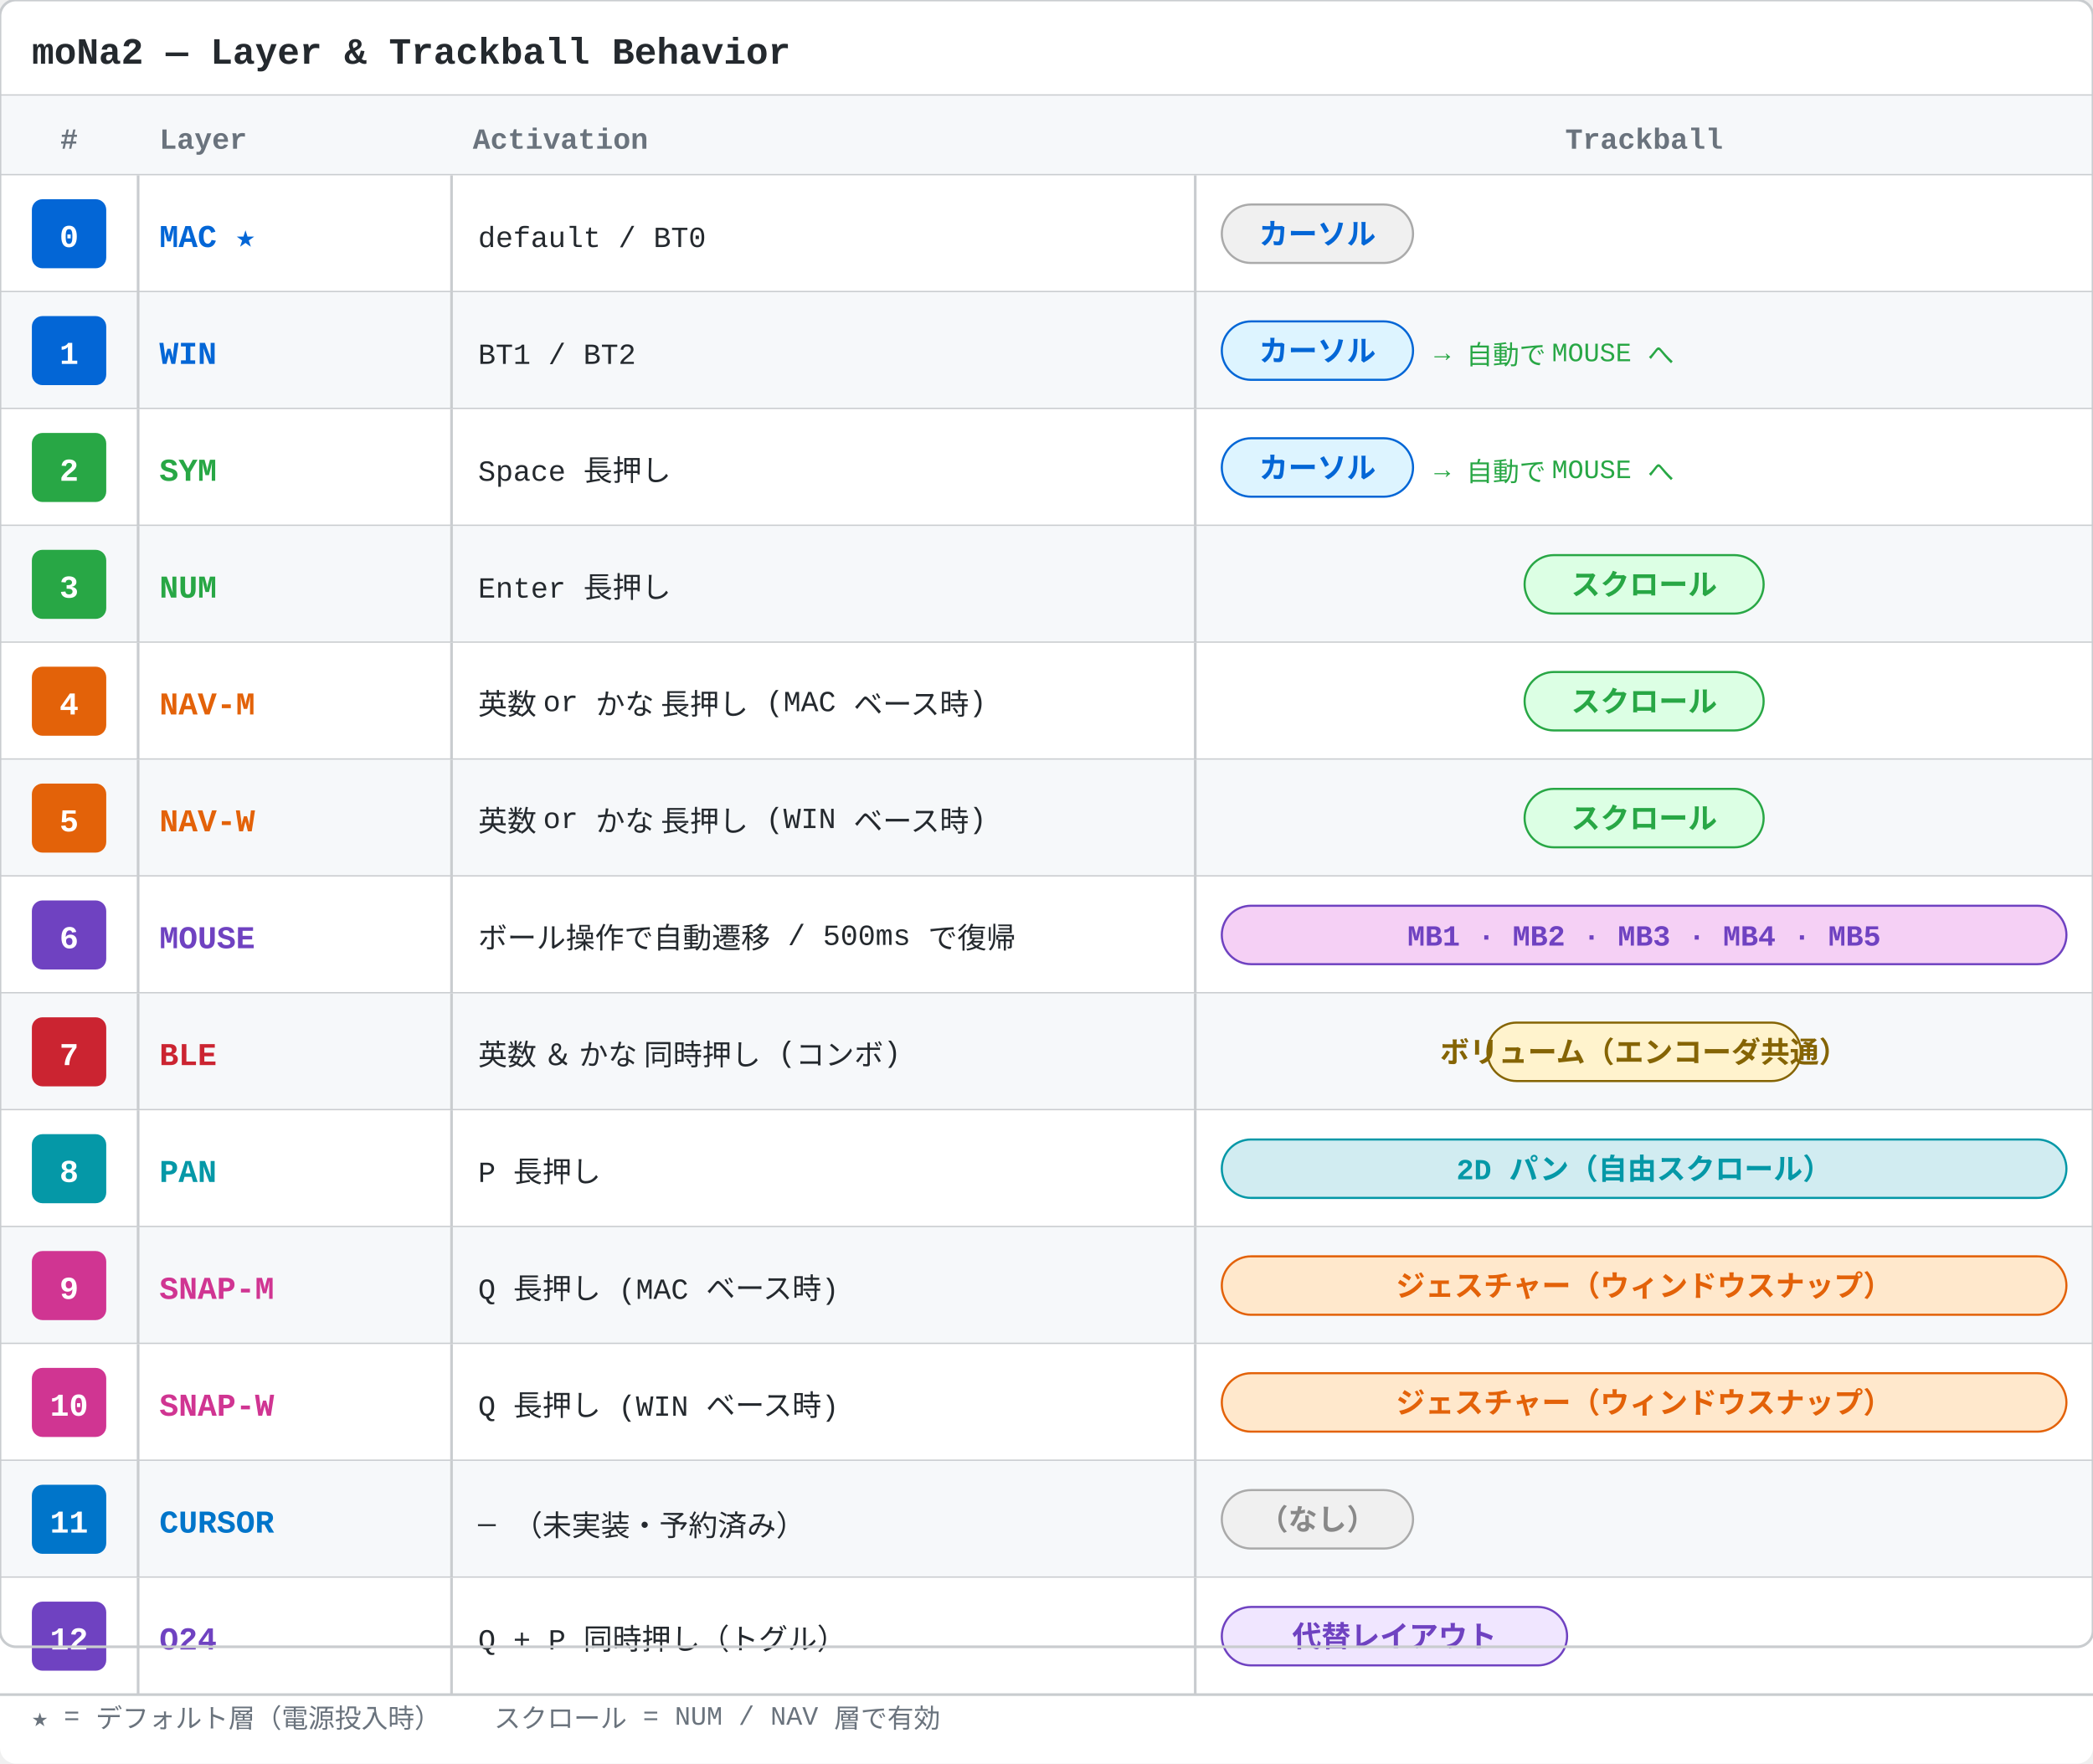
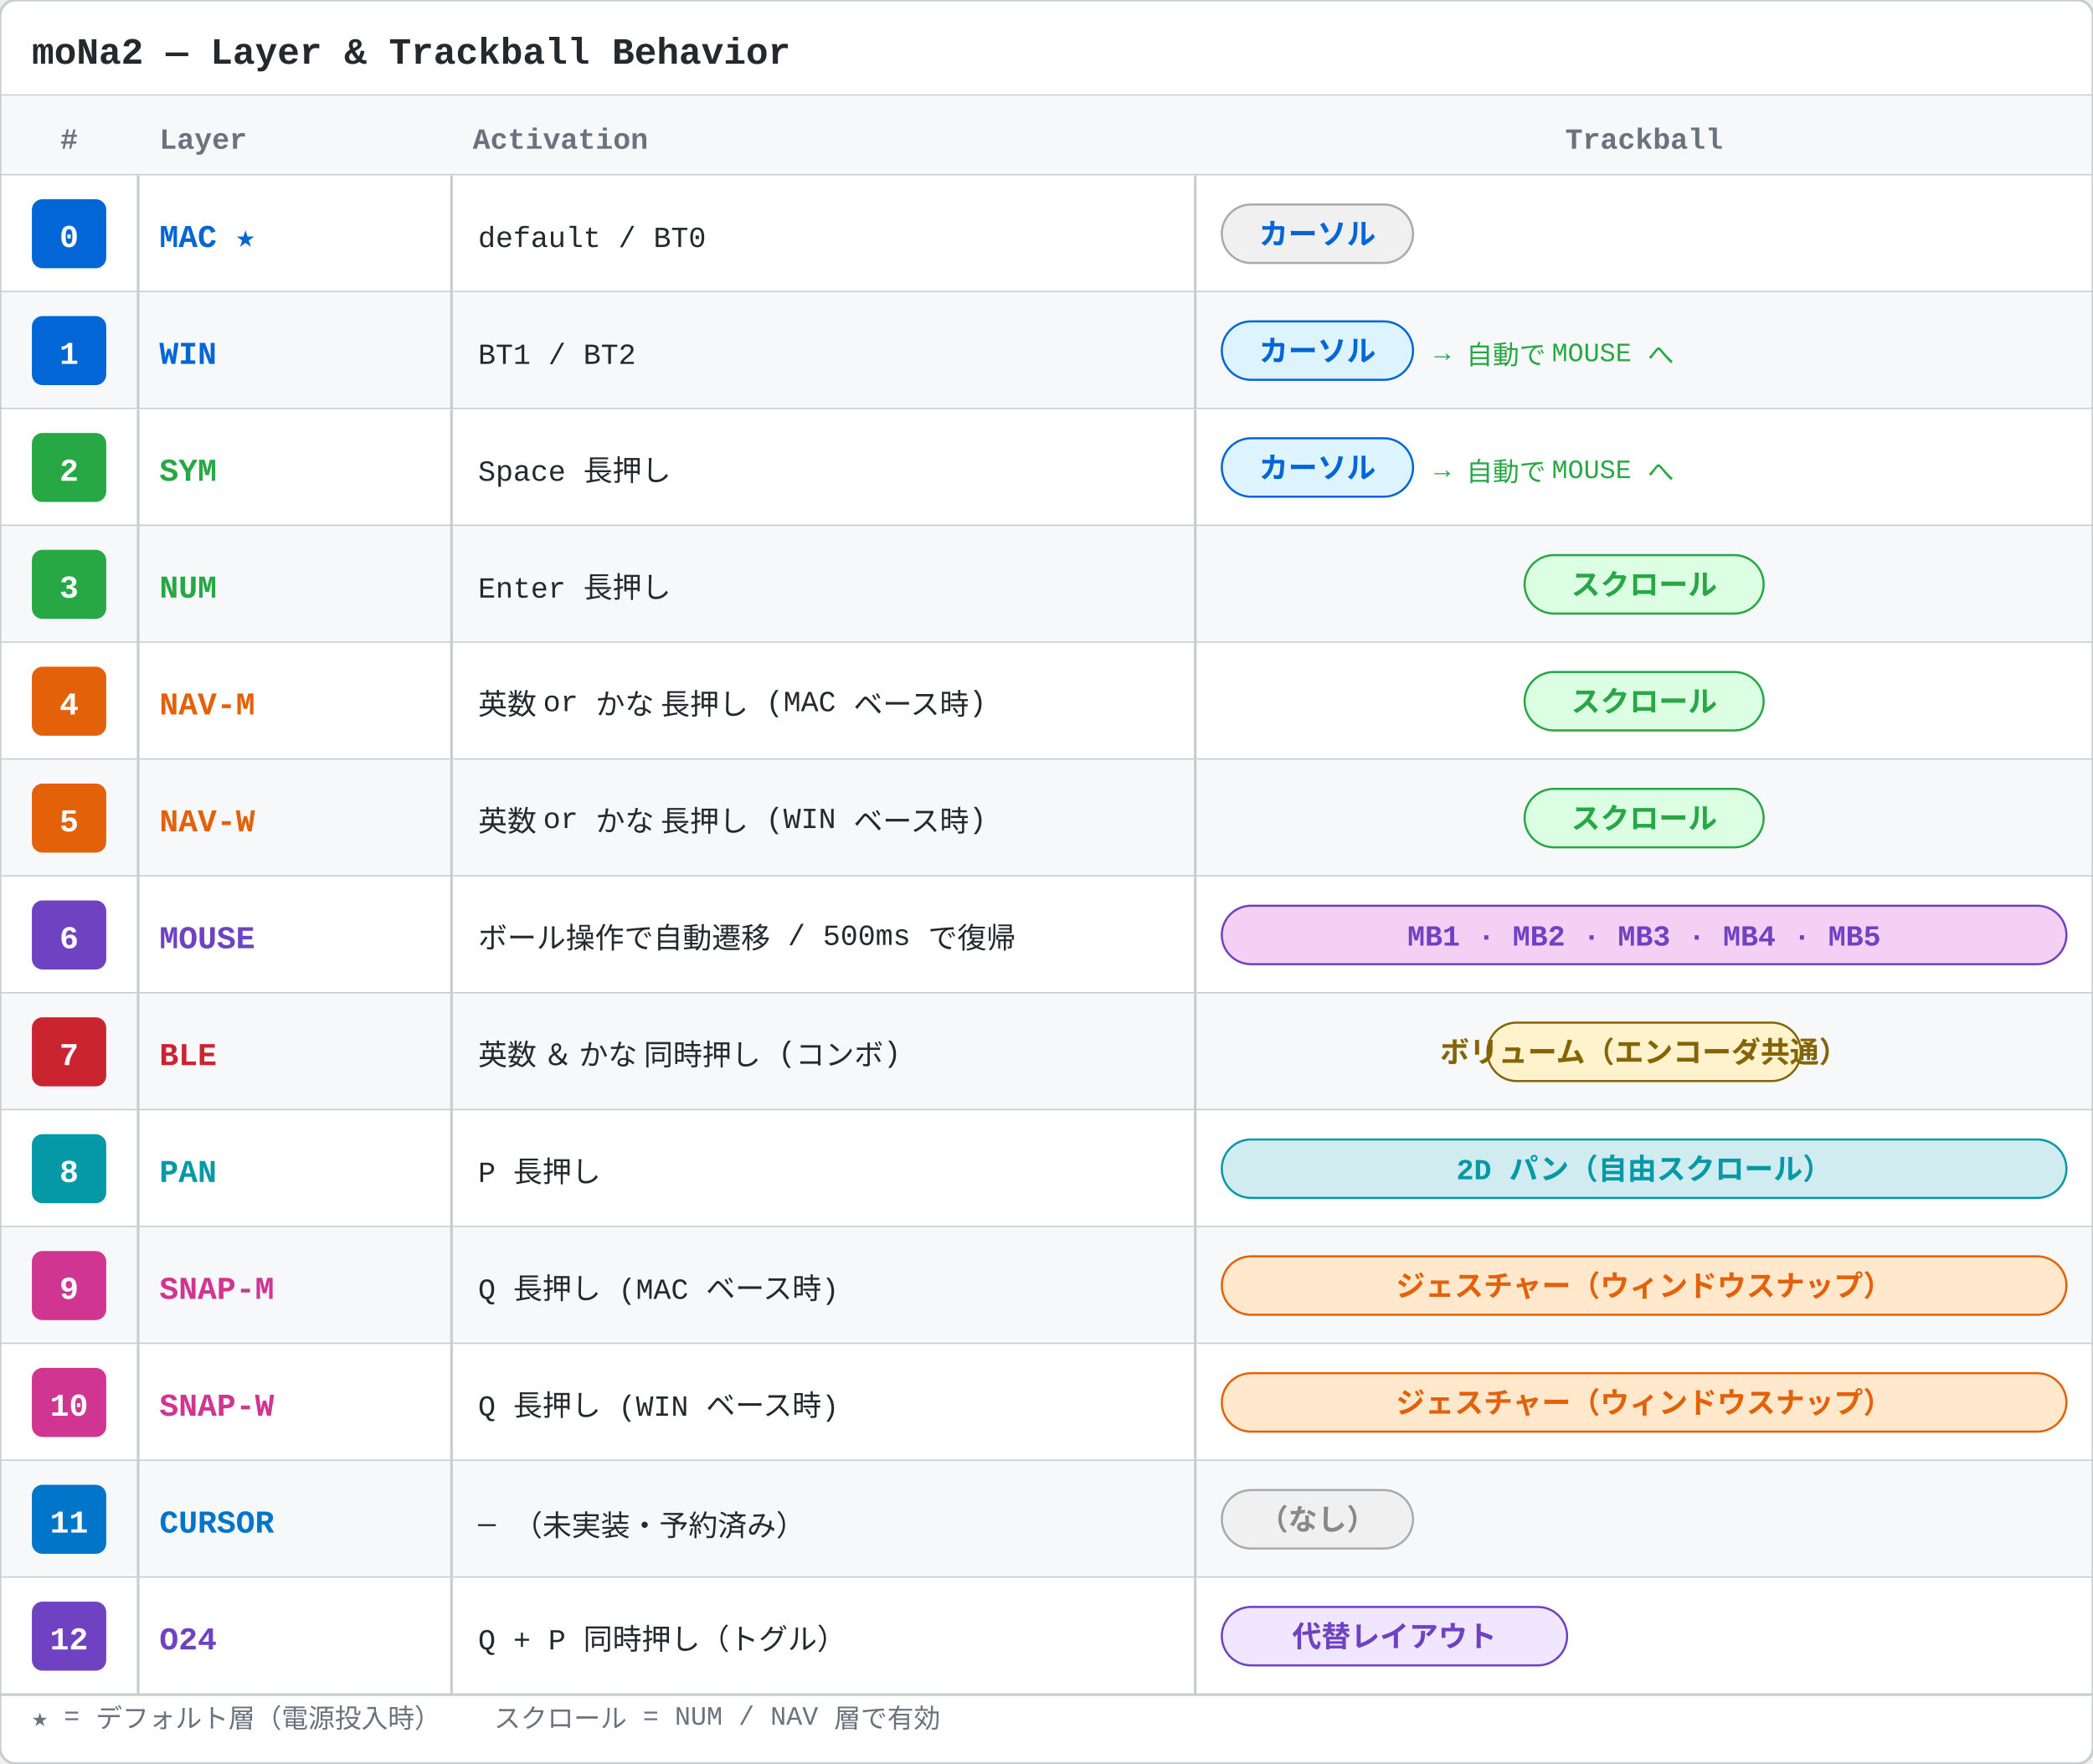
<svg xmlns="http://www.w3.org/2000/svg" width="788" height="664" viewBox="0 0 788 664">
  <rect x="0" y="0" width="788" height="664" fill="#ffffff" rx="6" />
  <text x="12" y="24" text-anchor="start" font-size="14" font-family="SFMono-Regular,Consolas,Liberation Mono,Menlo,monospace" font-weight="bold" fill="#24292e">moNa2 — Layer &amp; Trackball Behavior</text>
  <line x1="0" y1="36" x2="788" y2="36" stroke="#c9cccf" stroke-width="1" />
  <rect x="0" y="36" width="788" height="30" fill="#f6f8fa" />
  <text x="26" y="56" text-anchor="middle" font-size="11" font-family="SFMono-Regular,Consolas,Liberation Mono,Menlo,monospace" font-weight="bold" fill="#6a737d">#</text>
  <text x="60" y="56" text-anchor="start" font-size="11" font-family="SFMono-Regular,Consolas,Liberation Mono,Menlo,monospace" font-weight="bold" fill="#6a737d">Layer</text>
  <text x="178" y="56" text-anchor="start" font-size="11" font-family="SFMono-Regular,Consolas,Liberation Mono,Menlo,monospace" font-weight="bold" fill="#6a737d">Activation</text>
  <text x="619" y="56" text-anchor="middle" font-size="11" font-family="SFMono-Regular,Consolas,Liberation Mono,Menlo,monospace" font-weight="bold" fill="#6a737d">Trackball</text>
  <line x1="0" y1="66" x2="788" y2="66" stroke="#c9cccf" stroke-width="1" />
  <rect x="0" y="66" width="788" height="44" fill="#ffffff" />
  <line x1="0" y1="110" x2="788" y2="110" stroke="#c9cccf" stroke-width="1" />
  <rect x="12" y="75" width="28" height="26" fill="#0366d6" rx="4" />
  <text x="26" y="93" text-anchor="middle" font-size="12" font-family="SFMono-Regular,Consolas,Liberation Mono,Menlo,monospace" font-weight="bold" fill="#ffffff">0</text>
  <text x="60" y="93" text-anchor="start" font-size="12" font-family="SFMono-Regular,Consolas,Liberation Mono,Menlo,monospace" font-weight="bold" fill="#0366d6">MAC ★</text>
  <text x="180" y="93" text-anchor="start" font-size="11" font-family="SFMono-Regular,Consolas,Liberation Mono,Menlo,monospace" font-weight="normal" fill="#24292e">default  /  BT0</text>
  <rect x="460" y="77" width="72" height="22" fill="#f0f0f0" rx="11" stroke="#aaaaaa" stroke-width="0.8" />
  <text x="496" y="92" text-anchor="middle" font-size="11" font-family="SFMono-Regular,Consolas,Liberation Mono,Menlo,monospace" font-weight="bold" fill="#0366d6">カーソル</text>
  <text x="540" y="92" text-anchor="start" font-size="10" font-family="SFMono-Regular,Consolas,Liberation Mono,Menlo,monospace" font-weight="normal" fill="#28a745" />
  <line x1="52" y1="66" x2="52" y2="110" stroke="#c9cccf" stroke-width="1" />
  <line x1="170" y1="66" x2="170" y2="110" stroke="#c9cccf" stroke-width="1" />
  <line x1="450" y1="66" x2="450" y2="110" stroke="#c9cccf" stroke-width="1" />
  <rect x="0" y="110" width="788" height="44" fill="#f6f8fa" />
  <line x1="0" y1="154" x2="788" y2="154" stroke="#c9cccf" stroke-width="1" />
  <rect x="12" y="119" width="28" height="26" fill="#0366d6" rx="4" />
  <text x="26" y="137" text-anchor="middle" font-size="12" font-family="SFMono-Regular,Consolas,Liberation Mono,Menlo,monospace" font-weight="bold" fill="#ffffff">1</text>
  <text x="60" y="137" text-anchor="start" font-size="12" font-family="SFMono-Regular,Consolas,Liberation Mono,Menlo,monospace" font-weight="bold" fill="#0366d6">WIN</text>
  <text x="180" y="137" text-anchor="start" font-size="11" font-family="SFMono-Regular,Consolas,Liberation Mono,Menlo,monospace" font-weight="normal" fill="#24292e">BT1  /  BT2</text>
  <rect x="460" y="121" width="72" height="22" fill="#ddf4ff" rx="11" stroke="#0366d6" stroke-width="0.8" />
  <text x="496" y="136" text-anchor="middle" font-size="11" font-family="SFMono-Regular,Consolas,Liberation Mono,Menlo,monospace" font-weight="bold" fill="#0366d6">カーソル</text>
  <text x="540" y="136" text-anchor="start" font-size="10" font-family="SFMono-Regular,Consolas,Liberation Mono,Menlo,monospace" font-weight="normal" fill="#28a745">→ 自動で MOUSE へ</text>
  <line x1="52" y1="110" x2="52" y2="154" stroke="#c9cccf" stroke-width="1" />
  <line x1="170" y1="110" x2="170" y2="154" stroke="#c9cccf" stroke-width="1" />
  <line x1="450" y1="110" x2="450" y2="154" stroke="#c9cccf" stroke-width="1" />
  <rect x="0" y="154" width="788" height="44" fill="#ffffff" />
  <line x1="0" y1="198" x2="788" y2="198" stroke="#c9cccf" stroke-width="1" />
  <rect x="12" y="163" width="28" height="26" fill="#28a745" rx="4" />
  <text x="26" y="181" text-anchor="middle" font-size="12" font-family="SFMono-Regular,Consolas,Liberation Mono,Menlo,monospace" font-weight="bold" fill="#ffffff">2</text>
  <text x="60" y="181" text-anchor="start" font-size="12" font-family="SFMono-Regular,Consolas,Liberation Mono,Menlo,monospace" font-weight="bold" fill="#28a745">SYM</text>
  <text x="180" y="181" text-anchor="start" font-size="11" font-family="SFMono-Regular,Consolas,Liberation Mono,Menlo,monospace" font-weight="normal" fill="#24292e">Space 長押し</text>
  <rect x="460" y="165" width="72" height="22" fill="#ddf4ff" rx="11" stroke="#0366d6" stroke-width="0.8" />
  <text x="496" y="180" text-anchor="middle" font-size="11" font-family="SFMono-Regular,Consolas,Liberation Mono,Menlo,monospace" font-weight="bold" fill="#0366d6">カーソル</text>
  <text x="540" y="180" text-anchor="start" font-size="10" font-family="SFMono-Regular,Consolas,Liberation Mono,Menlo,monospace" font-weight="normal" fill="#28a745">→ 自動で MOUSE へ</text>
  <line x1="52" y1="154" x2="52" y2="198" stroke="#c9cccf" stroke-width="1" />
  <line x1="170" y1="154" x2="170" y2="198" stroke="#c9cccf" stroke-width="1" />
  <line x1="450" y1="154" x2="450" y2="198" stroke="#c9cccf" stroke-width="1" />
  <rect x="0" y="198" width="788" height="44" fill="#f6f8fa" />
  <line x1="0" y1="242" x2="788" y2="242" stroke="#c9cccf" stroke-width="1" />
  <rect x="12" y="207" width="28" height="26" fill="#28a745" rx="4" />
  <text x="26" y="225" text-anchor="middle" font-size="12" font-family="SFMono-Regular,Consolas,Liberation Mono,Menlo,monospace" font-weight="bold" fill="#ffffff">3</text>
  <text x="60" y="225" text-anchor="start" font-size="12" font-family="SFMono-Regular,Consolas,Liberation Mono,Menlo,monospace" font-weight="bold" fill="#28a745">NUM</text>
  <text x="180" y="225" text-anchor="start" font-size="11" font-family="SFMono-Regular,Consolas,Liberation Mono,Menlo,monospace" font-weight="normal" fill="#24292e">Enter 長押し</text>
  <rect x="574" y="209" width="90" height="22" fill="#dcffe4" rx="11" stroke="#28a745" stroke-width="0.8" />
  <text x="619" y="224" text-anchor="middle" font-size="11" font-family="SFMono-Regular,Consolas,Liberation Mono,Menlo,monospace" font-weight="bold" fill="#28a745">スクロール</text>
  <line x1="52" y1="198" x2="52" y2="242" stroke="#c9cccf" stroke-width="1" />
  <line x1="170" y1="198" x2="170" y2="242" stroke="#c9cccf" stroke-width="1" />
  <line x1="450" y1="198" x2="450" y2="242" stroke="#c9cccf" stroke-width="1" />
  <rect x="0" y="242" width="788" height="44" fill="#ffffff" />
  <line x1="0" y1="286" x2="788" y2="286" stroke="#c9cccf" stroke-width="1" />
  <rect x="12" y="251" width="28" height="26" fill="#e36209" rx="4" />
  <text x="26" y="269" text-anchor="middle" font-size="12" font-family="SFMono-Regular,Consolas,Liberation Mono,Menlo,monospace" font-weight="bold" fill="#ffffff">4</text>
  <text x="60" y="269" text-anchor="start" font-size="12" font-family="SFMono-Regular,Consolas,Liberation Mono,Menlo,monospace" font-weight="bold" fill="#e36209">NAV-M</text>
  <text x="180" y="269" text-anchor="start" font-size="11" font-family="SFMono-Regular,Consolas,Liberation Mono,Menlo,monospace" font-weight="normal" fill="#24292e">英数 or かな 長押し  (MAC ベース時)</text>
  <rect x="574" y="253" width="90" height="22" fill="#dcffe4" rx="11" stroke="#28a745" stroke-width="0.8" />
  <text x="619" y="268" text-anchor="middle" font-size="11" font-family="SFMono-Regular,Consolas,Liberation Mono,Menlo,monospace" font-weight="bold" fill="#28a745">スクロール</text>
  <line x1="52" y1="242" x2="52" y2="286" stroke="#c9cccf" stroke-width="1" />
  <line x1="170" y1="242" x2="170" y2="286" stroke="#c9cccf" stroke-width="1" />
  <line x1="450" y1="242" x2="450" y2="286" stroke="#c9cccf" stroke-width="1" />
  <rect x="0" y="286" width="788" height="44" fill="#f6f8fa" />
  <line x1="0" y1="330" x2="788" y2="330" stroke="#c9cccf" stroke-width="1" />
  <rect x="12" y="295" width="28" height="26" fill="#e36209" rx="4" />
  <text x="26" y="313" text-anchor="middle" font-size="12" font-family="SFMono-Regular,Consolas,Liberation Mono,Menlo,monospace" font-weight="bold" fill="#ffffff">5</text>
  <text x="60" y="313" text-anchor="start" font-size="12" font-family="SFMono-Regular,Consolas,Liberation Mono,Menlo,monospace" font-weight="bold" fill="#e36209">NAV-W</text>
  <text x="180" y="313" text-anchor="start" font-size="11" font-family="SFMono-Regular,Consolas,Liberation Mono,Menlo,monospace" font-weight="normal" fill="#24292e">英数 or かな 長押し  (WIN ベース時)</text>
  <rect x="574" y="297" width="90" height="22" fill="#dcffe4" rx="11" stroke="#28a745" stroke-width="0.8" />
  <text x="619" y="312" text-anchor="middle" font-size="11" font-family="SFMono-Regular,Consolas,Liberation Mono,Menlo,monospace" font-weight="bold" fill="#28a745">スクロール</text>
  <line x1="52" y1="286" x2="52" y2="330" stroke="#c9cccf" stroke-width="1" />
  <line x1="170" y1="286" x2="170" y2="330" stroke="#c9cccf" stroke-width="1" />
  <line x1="450" y1="286" x2="450" y2="330" stroke="#c9cccf" stroke-width="1" />
  <rect x="0" y="330" width="788" height="44" fill="#ffffff" />
  <line x1="0" y1="374" x2="788" y2="374" stroke="#c9cccf" stroke-width="1" />
  <rect x="12" y="339" width="28" height="26" fill="#6f42c1" rx="4" />
  <text x="26" y="357" text-anchor="middle" font-size="12" font-family="SFMono-Regular,Consolas,Liberation Mono,Menlo,monospace" font-weight="bold" fill="#ffffff">6</text>
  <text x="60" y="357" text-anchor="start" font-size="12" font-family="SFMono-Regular,Consolas,Liberation Mono,Menlo,monospace" font-weight="bold" fill="#6f42c1">MOUSE</text>
  <text x="180" y="357" text-anchor="start" font-size="11" font-family="SFMono-Regular,Consolas,Liberation Mono,Menlo,monospace" font-weight="normal" fill="#24292e">ボール操作で自動遷移  /  500ms で復帰</text>
  <rect x="460" y="341" width="318" height="22" fill="#f5d0f5" rx="11" stroke="#6f42c1" stroke-width="0.8" />
  <text x="619" y="356" text-anchor="middle" font-size="11" font-family="SFMono-Regular,Consolas,Liberation Mono,Menlo,monospace" font-weight="bold" fill="#6f42c1">MB1 · MB2 · MB3 · MB4 · MB5</text>
  <line x1="52" y1="330" x2="52" y2="374" stroke="#c9cccf" stroke-width="1" />
  <line x1="170" y1="330" x2="170" y2="374" stroke="#c9cccf" stroke-width="1" />
  <line x1="450" y1="330" x2="450" y2="374" stroke="#c9cccf" stroke-width="1" />
  <rect x="0" y="374" width="788" height="44" fill="#f6f8fa" />
  <line x1="0" y1="418" x2="788" y2="418" stroke="#c9cccf" stroke-width="1" />
  <rect x="12" y="383" width="28" height="26" fill="#cb2431" rx="4" />
  <text x="26" y="401" text-anchor="middle" font-size="12" font-family="SFMono-Regular,Consolas,Liberation Mono,Menlo,monospace" font-weight="bold" fill="#ffffff">7</text>
  <text x="60" y="401" text-anchor="start" font-size="12" font-family="SFMono-Regular,Consolas,Liberation Mono,Menlo,monospace" font-weight="bold" fill="#cb2431">BLE</text>
  <text x="180" y="401" text-anchor="start" font-size="11" font-family="SFMono-Regular,Consolas,Liberation Mono,Menlo,monospace" font-weight="normal" fill="#24292e">英数 ＆ かな  同時押し (コンボ)</text>
  <rect x="560" y="385" width="118" height="22" fill="#fff3cd" rx="11" stroke="#856404" stroke-width="0.8" />
  <text x="619" y="400" text-anchor="middle" font-size="11" font-family="SFMono-Regular,Consolas,Liberation Mono,Menlo,monospace" font-weight="bold" fill="#856404">ボリューム（エンコーダ共通）</text>
  <line x1="52" y1="374" x2="52" y2="418" stroke="#c9cccf" stroke-width="1" />
  <line x1="170" y1="374" x2="170" y2="418" stroke="#c9cccf" stroke-width="1" />
  <line x1="450" y1="374" x2="450" y2="418" stroke="#c9cccf" stroke-width="1" />
  <rect x="0" y="418" width="788" height="44" fill="#ffffff" />
  <line x1="0" y1="462" x2="788" y2="462" stroke="#c9cccf" stroke-width="1" />
  <rect x="12" y="427" width="28" height="26" fill="#0598a7" rx="4" />
  <text x="26" y="445" text-anchor="middle" font-size="12" font-family="SFMono-Regular,Consolas,Liberation Mono,Menlo,monospace" font-weight="bold" fill="#ffffff">8</text>
  <text x="60" y="445" text-anchor="start" font-size="12" font-family="SFMono-Regular,Consolas,Liberation Mono,Menlo,monospace" font-weight="bold" fill="#0598a7">PAN</text>
  <text x="180" y="445" text-anchor="start" font-size="11" font-family="SFMono-Regular,Consolas,Liberation Mono,Menlo,monospace" font-weight="normal" fill="#24292e">P 長押し</text>
  <rect x="460" y="429" width="318" height="22" fill="#d1ecf1" rx="11" stroke="#0598a7" stroke-width="0.8" />
  <text x="619" y="444" text-anchor="middle" font-size="11" font-family="SFMono-Regular,Consolas,Liberation Mono,Menlo,monospace" font-weight="bold" fill="#0598a7">2D パン（自由スクロール）</text>
  <line x1="52" y1="418" x2="52" y2="462" stroke="#c9cccf" stroke-width="1" />
  <line x1="170" y1="418" x2="170" y2="462" stroke="#c9cccf" stroke-width="1" />
  <line x1="450" y1="418" x2="450" y2="462" stroke="#c9cccf" stroke-width="1" />
  <rect x="0" y="462" width="788" height="44" fill="#f6f8fa" />
  <line x1="0" y1="506" x2="788" y2="506" stroke="#c9cccf" stroke-width="1" />
  <rect x="12" y="471" width="28" height="26" fill="#d03592" rx="4" />
  <text x="26" y="489" text-anchor="middle" font-size="12" font-family="SFMono-Regular,Consolas,Liberation Mono,Menlo,monospace" font-weight="bold" fill="#ffffff">9</text>
  <text x="60" y="489" text-anchor="start" font-size="12" font-family="SFMono-Regular,Consolas,Liberation Mono,Menlo,monospace" font-weight="bold" fill="#d03592">SNAP-M</text>
  <text x="180" y="489" text-anchor="start" font-size="11" font-family="SFMono-Regular,Consolas,Liberation Mono,Menlo,monospace" font-weight="normal" fill="#24292e">Q 長押し  (MAC ベース時)</text>
  <rect x="460" y="473" width="318" height="22" fill="#ffe8cc" rx="11" stroke="#e36209" stroke-width="0.8" />
  <text x="619" y="488" text-anchor="middle" font-size="11" font-family="SFMono-Regular,Consolas,Liberation Mono,Menlo,monospace" font-weight="bold" fill="#e36209">ジェスチャー（ウィンドウスナップ）</text>
  <line x1="52" y1="462" x2="52" y2="506" stroke="#c9cccf" stroke-width="1" />
  <line x1="170" y1="462" x2="170" y2="506" stroke="#c9cccf" stroke-width="1" />
  <line x1="450" y1="462" x2="450" y2="506" stroke="#c9cccf" stroke-width="1" />
  <rect x="0" y="506" width="788" height="44" fill="#ffffff" />
  <line x1="0" y1="550" x2="788" y2="550" stroke="#c9cccf" stroke-width="1" />
  <rect x="12" y="515" width="28" height="26" fill="#d03592" rx="4" />
  <text x="26" y="533" text-anchor="middle" font-size="12" font-family="SFMono-Regular,Consolas,Liberation Mono,Menlo,monospace" font-weight="bold" fill="#ffffff">10</text>
  <text x="60" y="533" text-anchor="start" font-size="12" font-family="SFMono-Regular,Consolas,Liberation Mono,Menlo,monospace" font-weight="bold" fill="#d03592">SNAP-W</text>
  <text x="180" y="533" text-anchor="start" font-size="11" font-family="SFMono-Regular,Consolas,Liberation Mono,Menlo,monospace" font-weight="normal" fill="#24292e">Q 長押し  (WIN ベース時)</text>
  <rect x="460" y="517" width="318" height="22" fill="#ffe8cc" rx="11" stroke="#e36209" stroke-width="0.8" />
  <text x="619" y="532" text-anchor="middle" font-size="11" font-family="SFMono-Regular,Consolas,Liberation Mono,Menlo,monospace" font-weight="bold" fill="#e36209">ジェスチャー（ウィンドウスナップ）</text>
  <line x1="52" y1="506" x2="52" y2="550" stroke="#c9cccf" stroke-width="1" />
  <line x1="170" y1="506" x2="170" y2="550" stroke="#c9cccf" stroke-width="1" />
  <line x1="450" y1="506" x2="450" y2="550" stroke="#c9cccf" stroke-width="1" />
  <rect x="0" y="550" width="788" height="44" fill="#f6f8fa" />
  <line x1="0" y1="594" x2="788" y2="594" stroke="#c9cccf" stroke-width="1" />
  <rect x="12" y="559" width="28" height="26" fill="#0075ca" rx="4" />
  <text x="26" y="577" text-anchor="middle" font-size="12" font-family="SFMono-Regular,Consolas,Liberation Mono,Menlo,monospace" font-weight="bold" fill="#ffffff">11</text>
  <text x="60" y="577" text-anchor="start" font-size="12" font-family="SFMono-Regular,Consolas,Liberation Mono,Menlo,monospace" font-weight="bold" fill="#0075ca">CURSOR</text>
  <text x="180" y="577" text-anchor="start" font-size="11" font-family="SFMono-Regular,Consolas,Liberation Mono,Menlo,monospace" font-weight="normal" fill="#24292e">— （未実装・予約済み）</text>
  <rect x="460" y="561" width="72" height="22" fill="#f0f0f0" rx="11" stroke="#aaaaaa" stroke-width="0.8" />
  <text x="496" y="576" text-anchor="middle" font-size="11" font-family="SFMono-Regular,Consolas,Liberation Mono,Menlo,monospace" font-weight="bold" fill="#888888">（なし）</text>
  <text x="540" y="576" text-anchor="start" font-size="10" font-family="SFMono-Regular,Consolas,Liberation Mono,Menlo,monospace" font-weight="normal" fill="#28a745" />
  <line x1="52" y1="550" x2="52" y2="594" stroke="#c9cccf" stroke-width="1" />
  <line x1="170" y1="550" x2="170" y2="594" stroke="#c9cccf" stroke-width="1" />
  <line x1="450" y1="550" x2="450" y2="594" stroke="#c9cccf" stroke-width="1" />
  <rect x="0" y="594" width="788" height="44" fill="#ffffff" />
  <line x1="0" y1="638" x2="788" y2="638" stroke="#c9cccf" stroke-width="1" />
  <rect x="12" y="603" width="28" height="26" fill="#6f42c1" rx="4" />
  <text x="26" y="621" text-anchor="middle" font-size="12" font-family="SFMono-Regular,Consolas,Liberation Mono,Menlo,monospace" font-weight="bold" fill="#ffffff">12</text>
  <text x="60" y="621" text-anchor="start" font-size="12" font-family="SFMono-Regular,Consolas,Liberation Mono,Menlo,monospace" font-weight="bold" fill="#6f42c1">O24</text>
  <text x="180" y="621" text-anchor="start" font-size="11" font-family="SFMono-Regular,Consolas,Liberation Mono,Menlo,monospace" font-weight="normal" fill="#24292e">Q + P 同時押し（トグル）</text>
  <rect x="460" y="605" width="130" height="22" fill="#f0e6ff" rx="11" stroke="#6f42c1" stroke-width="0.8" />
  <text x="525" y="620" text-anchor="middle" font-size="11" font-family="SFMono-Regular,Consolas,Liberation Mono,Menlo,monospace" font-weight="bold" fill="#6f42c1">代替レイアウト</text>
  <line x1="52" y1="594" x2="52" y2="638" stroke="#c9cccf" stroke-width="1" />
  <line x1="170" y1="594" x2="170" y2="638" stroke="#c9cccf" stroke-width="1" />
  <line x1="450" y1="594" x2="450" y2="638" stroke="#c9cccf" stroke-width="1" />
-   <rect x="0" y="0" width="788" height="620" fill="none" rx="6" stroke="#c9cccf" stroke-width="1" />
+   <rect x="0" y="0" width="788" height="664" fill="none" rx="6" stroke="#c9cccf" stroke-width="1" />
  <text x="12" y="650" text-anchor="start" font-size="10" font-family="SFMono-Regular,Consolas,Liberation Mono,Menlo,monospace" font-weight="normal" fill="#6a737d">★ = デフォルト層（電源投入時）　　スクロール = NUM / NAV 層で有効</text>
</svg>
